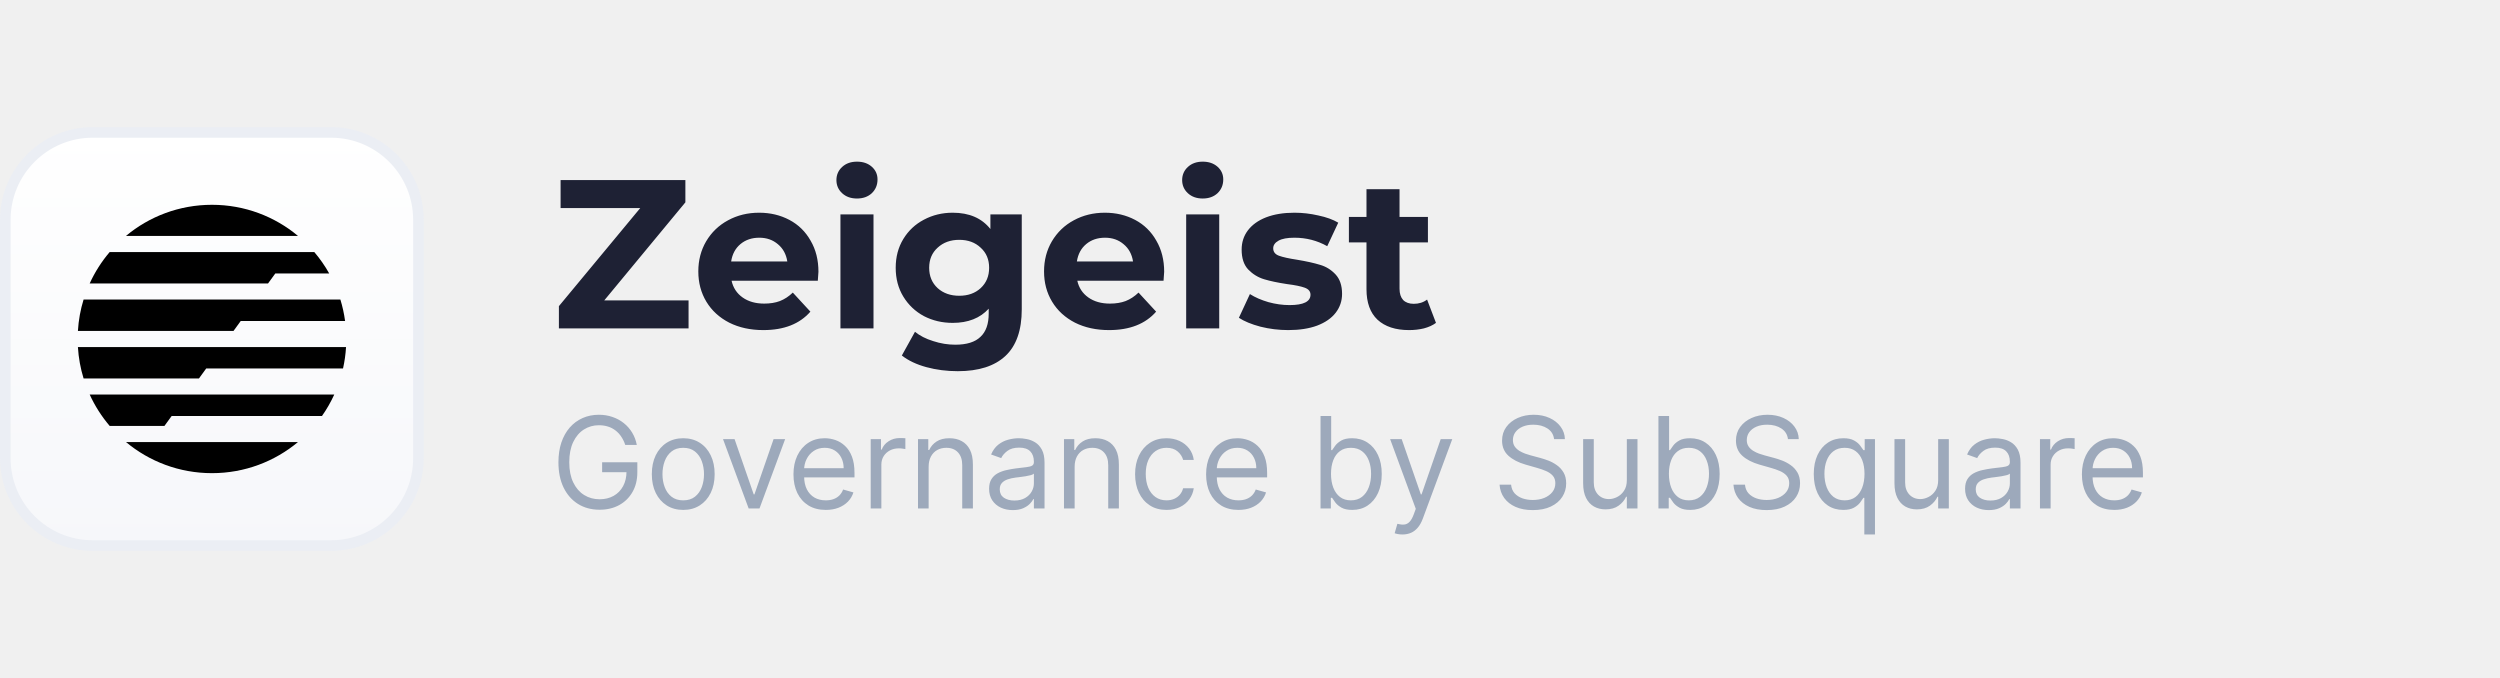
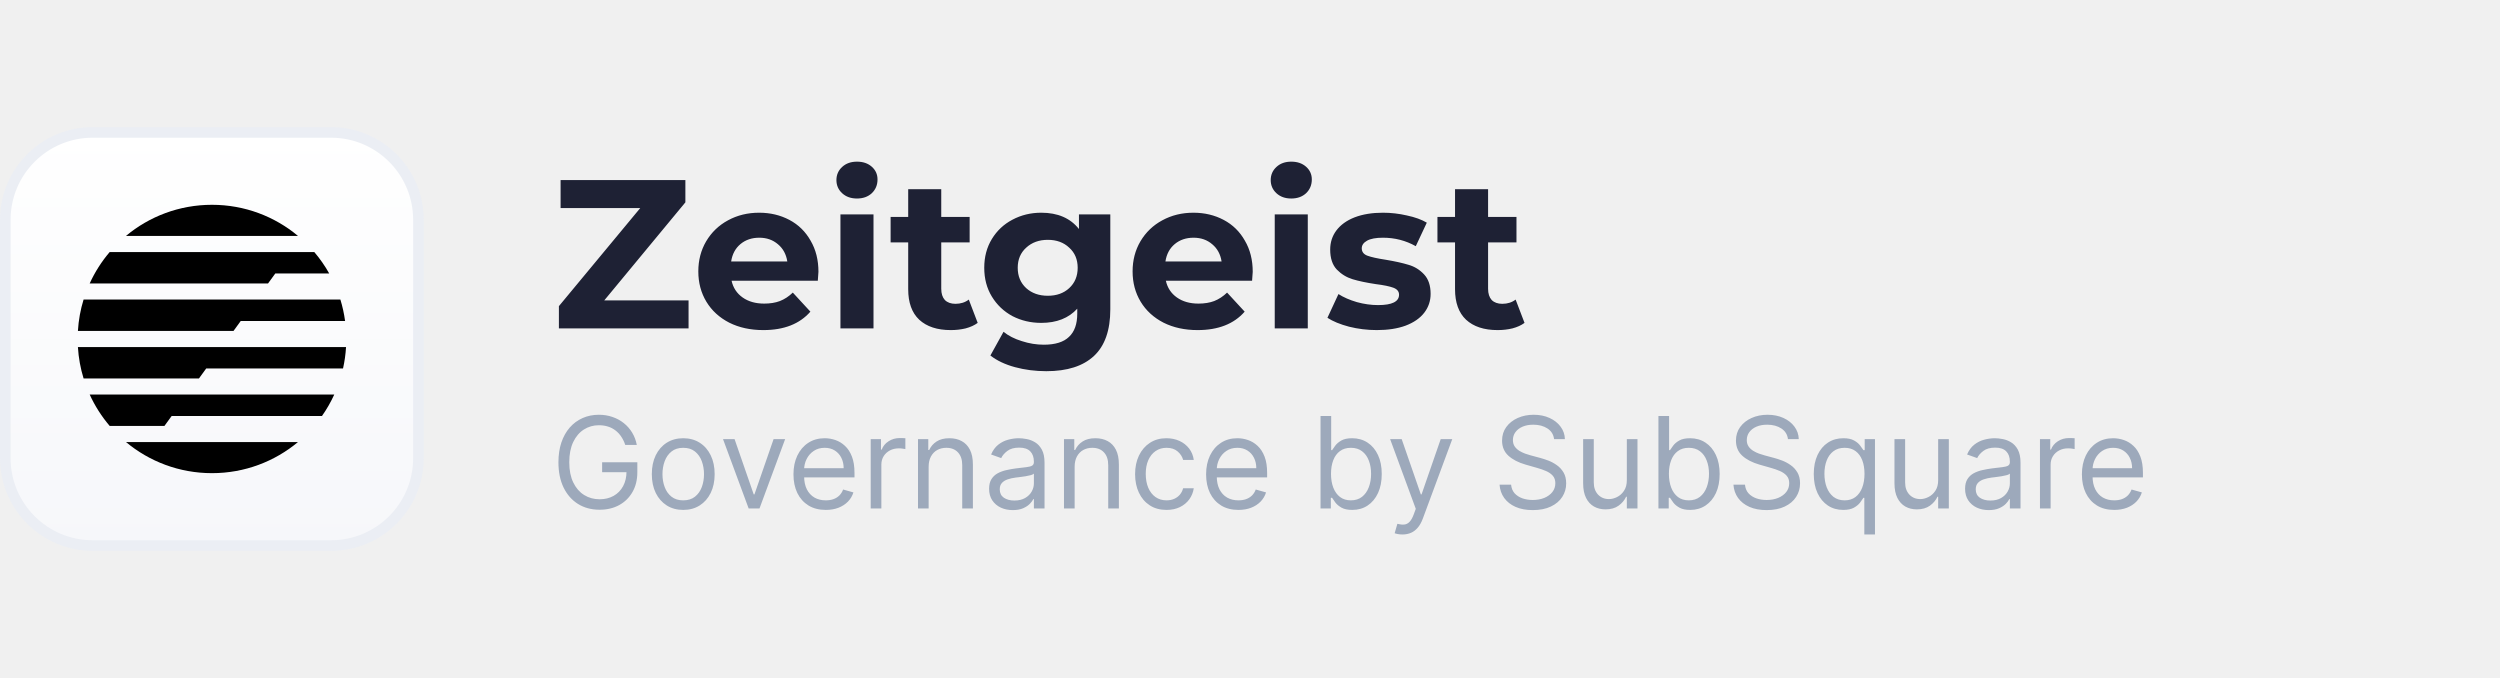
<svg xmlns="http://www.w3.org/2000/svg" width="236" height="64" viewBox="0 0 236 64" fill="none">
  <g clip-path="url(#clip0_13417_70935)">
    <path d="M31.25 51.5L8.75 51.5C4.194 51.5 0.5 47.806 0.5 43.25L0.5 20.75C0.5 16.194 4.194 12.5 8.75 12.5L31.25 12.5C35.806 12.5 39.5 16.194 39.5 20.75L39.5 43.25C39.5 47.806 35.806 51.5 31.25 51.5Z" fill="url(#paint0_linear_13417_70935)" stroke="#EBEEF4" />
    <path d="M32.666 32.76H7.355C7.416 33.786 7.599 34.778 7.89 35.724L18.783 35.724L19.464 34.786H32.381C32.529 34.129 32.625 33.452 32.666 32.76Z" fill="black" />
    <path d="M31.555 37.244H8.467C8.958 38.321 9.596 39.318 10.355 40.208L15.522 40.208L16.203 39.271H30.393C30.84 38.635 31.229 37.957 31.555 37.244Z" fill="black" />
    <path d="M28.131 41.728H11.891C14.091 43.562 16.922 44.666 20.011 44.666C23.1 44.666 25.931 43.562 28.131 41.728Z" fill="black" />
    <path d="M7.355 31.24C7.416 30.214 7.599 29.221 7.89 28.276H32.132C32.333 28.93 32.483 29.608 32.576 30.302H22.725L22.043 31.24L7.355 31.24Z" fill="black" />
    <path d="M25.304 26.756L25.986 25.818H31.079C30.674 25.096 30.201 24.418 29.668 23.792H10.354C9.596 24.682 8.958 25.679 8.467 26.756L25.304 26.756Z" fill="black" />
    <path d="M11.89 22.272H28.131C25.932 20.437 23.1 19.333 20.011 19.333C16.921 19.333 14.09 20.437 11.89 22.272Z" fill="black" />
    <path d="M7.333 31.945C7.333 31.963 7.333 31.981 7.333 32C7.333 32.018 7.333 32.036 7.333 32.055V31.945Z" fill="black" />
  </g>
-   <path d="M65 28.36V31H52.76V28.9L60.44 19.64H52.92V17H64.7V19.1L57.04 28.36H65ZM77.261 25.66C77.261 25.7 77.241 25.98 77.201 26.5H69.061C69.208 27.167 69.555 27.693 70.101 28.08C70.648 28.467 71.328 28.66 72.141 28.66C72.701 28.66 73.195 28.58 73.621 28.42C74.061 28.247 74.468 27.98 74.841 27.62L76.501 29.42C75.488 30.58 74.008 31.16 72.061 31.16C70.848 31.16 69.775 30.927 68.841 30.46C67.908 29.98 67.188 29.32 66.681 28.48C66.175 27.64 65.921 26.687 65.921 25.62C65.921 24.567 66.168 23.62 66.661 22.78C67.168 21.927 67.855 21.267 68.721 20.8C69.601 20.32 70.581 20.08 71.661 20.08C72.715 20.08 73.668 20.307 74.521 20.76C75.375 21.213 76.041 21.867 76.521 22.72C77.015 23.56 77.261 24.54 77.261 25.66ZM71.681 22.44C70.975 22.44 70.381 22.64 69.901 23.04C69.421 23.44 69.128 23.987 69.021 24.68H74.321C74.215 24 73.921 23.46 73.441 23.06C72.961 22.647 72.375 22.44 71.681 22.44ZM79.338 20.24H82.458V31H79.338V20.24ZM80.898 18.74C80.325 18.74 79.858 18.573 79.498 18.24C79.138 17.907 78.958 17.493 78.958 17C78.958 16.507 79.138 16.093 79.498 15.76C79.858 15.427 80.325 15.26 80.898 15.26C81.472 15.26 81.938 15.42 82.298 15.74C82.658 16.06 82.838 16.46 82.838 16.94C82.838 17.46 82.658 17.893 82.298 18.24C81.938 18.573 81.472 18.74 80.898 18.74ZM96.454 20.24V29.2C96.454 31.173 95.941 32.64 94.914 33.6C93.887 34.56 92.387 35.04 90.414 35.04C89.374 35.04 88.387 34.913 87.454 34.66C86.521 34.407 85.747 34.04 85.134 33.56L86.374 31.32C86.827 31.693 87.401 31.987 88.094 32.2C88.787 32.427 89.481 32.54 90.174 32.54C91.254 32.54 92.047 32.293 92.554 31.8C93.074 31.32 93.334 30.587 93.334 29.6V29.14C92.521 30.033 91.387 30.48 89.934 30.48C88.947 30.48 88.041 30.267 87.214 29.84C86.401 29.4 85.754 28.787 85.274 28C84.794 27.213 84.554 26.307 84.554 25.28C84.554 24.253 84.794 23.347 85.274 22.56C85.754 21.773 86.401 21.167 87.214 20.74C88.041 20.3 88.947 20.08 89.934 20.08C91.494 20.08 92.681 20.593 93.494 21.62V20.24H96.454ZM90.554 27.92C91.381 27.92 92.054 27.68 92.574 27.2C93.107 26.707 93.374 26.067 93.374 25.28C93.374 24.493 93.107 23.86 92.574 23.38C92.054 22.887 91.381 22.64 90.554 22.64C89.727 22.64 89.047 22.887 88.514 23.38C87.981 23.86 87.714 24.493 87.714 25.28C87.714 26.067 87.981 26.707 88.514 27.2C89.047 27.68 89.727 27.92 90.554 27.92ZM109.898 25.66C109.898 25.7 109.878 25.98 109.838 26.5H101.698C101.845 27.167 102.191 27.693 102.738 28.08C103.285 28.467 103.965 28.66 104.778 28.66C105.338 28.66 105.831 28.58 106.258 28.42C106.698 28.247 107.105 27.98 107.478 27.62L109.138 29.42C108.125 30.58 106.645 31.16 104.698 31.16C103.485 31.16 102.411 30.927 101.478 30.46C100.545 29.98 99.825 29.32 99.318 28.48C98.811 27.64 98.558 26.687 98.558 25.62C98.558 24.567 98.805 23.62 99.298 22.78C99.805 21.927 100.491 21.267 101.358 20.8C102.238 20.32 103.218 20.08 104.298 20.08C105.351 20.08 106.305 20.307 107.158 20.76C108.011 21.213 108.678 21.867 109.158 22.72C109.651 23.56 109.898 24.54 109.898 25.66ZM104.318 22.44C103.611 22.44 103.018 22.64 102.538 23.04C102.058 23.44 101.765 23.987 101.658 24.68H106.958C106.851 24 106.558 23.46 106.078 23.06C105.598 22.647 105.011 22.44 104.318 22.44ZM111.975 20.24H115.095V31H111.975V20.24ZM113.535 18.74C112.962 18.74 112.495 18.573 112.135 18.24C111.775 17.907 111.595 17.493 111.595 17C111.595 16.507 111.775 16.093 112.135 15.76C112.495 15.427 112.962 15.26 113.535 15.26C114.108 15.26 114.575 15.42 114.935 15.74C115.295 16.06 115.475 16.46 115.475 16.94C115.475 17.46 115.295 17.893 114.935 18.24C114.575 18.573 114.108 18.74 113.535 18.74ZM121.611 31.16C120.717 31.16 119.844 31.053 118.991 30.84C118.137 30.613 117.457 30.333 116.951 30L117.991 27.76C118.471 28.067 119.051 28.32 119.731 28.52C120.411 28.707 121.077 28.8 121.731 28.8C123.051 28.8 123.711 28.473 123.711 27.82C123.711 27.513 123.531 27.293 123.171 27.16C122.811 27.027 122.257 26.913 121.511 26.82C120.631 26.687 119.904 26.533 119.331 26.36C118.757 26.187 118.257 25.88 117.831 25.44C117.417 25 117.211 24.373 117.211 23.56C117.211 22.88 117.404 22.28 117.791 21.76C118.191 21.227 118.764 20.813 119.511 20.52C120.271 20.227 121.164 20.08 122.191 20.08C122.951 20.08 123.704 20.167 124.451 20.34C125.211 20.5 125.837 20.727 126.331 21.02L125.291 23.24C124.344 22.707 123.311 22.44 122.191 22.44C121.524 22.44 121.024 22.533 120.691 22.72C120.357 22.907 120.191 23.147 120.191 23.44C120.191 23.773 120.371 24.007 120.731 24.14C121.091 24.273 121.664 24.4 122.451 24.52C123.331 24.667 124.051 24.827 124.611 25C125.171 25.16 125.657 25.46 126.071 25.9C126.484 26.34 126.691 26.953 126.691 27.74C126.691 28.407 126.491 29 126.091 29.52C125.691 30.04 125.104 30.447 124.331 30.74C123.571 31.02 122.664 31.16 121.611 31.16ZM135.556 30.48C135.249 30.707 134.869 30.88 134.416 31C133.976 31.107 133.509 31.16 133.016 31.16C131.736 31.16 130.742 30.833 130.036 30.18C129.342 29.527 128.996 28.567 128.996 27.3V22.88H127.336V20.48H128.996V17.86H132.116V20.48H134.796V22.88H132.116V27.26C132.116 27.713 132.229 28.067 132.456 28.32C132.696 28.56 133.029 28.68 133.456 28.68C133.949 28.68 134.369 28.547 134.716 28.28L135.556 30.48Z" fill="#1E2134" />
+   <path d="M65 28.36V31H52.76V28.9L60.44 19.64H52.92V17H64.7V19.1L57.04 28.36H65ZM77.261 25.66C77.261 25.7 77.241 25.98 77.201 26.5H69.061C69.208 27.167 69.555 27.693 70.101 28.08C70.648 28.467 71.328 28.66 72.141 28.66C72.701 28.66 73.195 28.58 73.621 28.42C74.061 28.247 74.468 27.98 74.841 27.62L76.501 29.42C75.488 30.58 74.008 31.16 72.061 31.16C70.848 31.16 69.775 30.927 68.841 30.46C67.908 29.98 67.188 29.32 66.681 28.48C66.175 27.64 65.921 26.687 65.921 25.62C65.921 24.567 66.168 23.62 66.661 22.78C67.168 21.927 67.855 21.267 68.721 20.8C69.601 20.32 70.581 20.08 71.661 20.08C72.715 20.08 73.668 20.307 74.521 20.76C75.375 21.213 76.041 21.867 76.521 22.72C77.015 23.56 77.261 24.54 77.261 25.66ZM71.681 22.44C70.975 22.44 70.381 22.64 69.901 23.04C69.421 23.44 69.128 23.987 69.021 24.68H74.321C74.215 24 73.921 23.46 73.441 23.06C72.961 22.647 72.375 22.44 71.681 22.44ZM79.338 20.24H82.458V31H79.338V20.24ZM80.898 18.74C80.325 18.74 79.858 18.573 79.498 18.24C79.138 17.907 78.958 17.493 78.958 17C78.958 16.507 79.138 16.093 79.498 15.76C79.858 15.427 80.325 15.26 80.898 15.26C81.472 15.26 81.938 15.42 82.298 15.74C82.658 16.06 82.838 16.46 82.838 16.94C82.838 17.46 82.658 17.893 82.298 18.24C81.938 18.573 81.472 18.74 80.898 18.74ZM92.294 30.48C91.987 30.707 91.607 30.88 91.154 31C90.714 31.107 90.247 31.16 89.754 31.16C88.474 31.16 87.481 30.833 86.774 30.18C86.081 29.527 85.734 28.567 85.734 27.3V22.88H84.074V20.48H85.734V17.86H88.854V20.48H91.534V22.88H88.854V27.26C88.854 27.713 88.967 28.067 89.194 28.32C89.434 28.56 89.767 28.68 90.194 28.68C90.687 28.68 91.107 28.547 91.454 28.28L92.294 30.48ZM104.813 20.24V29.2C104.813 31.173 104.3 32.64 103.273 33.6C102.247 34.56 100.747 35.04 98.773 35.04C97.733 35.04 96.747 34.913 95.813 34.66C94.88 34.407 94.107 34.04 93.493 33.56L94.733 31.32C95.187 31.693 95.76 31.987 96.453 32.2C97.147 32.427 97.84 32.54 98.533 32.54C99.613 32.54 100.407 32.293 100.913 31.8C101.433 31.32 101.693 30.587 101.693 29.6V29.14C100.88 30.033 99.747 30.48 98.293 30.48C97.307 30.48 96.4 30.267 95.573 29.84C94.76 29.4 94.113 28.787 93.633 28C93.153 27.213 92.913 26.307 92.913 25.28C92.913 24.253 93.153 23.347 93.633 22.56C94.113 21.773 94.76 21.167 95.573 20.74C96.4 20.3 97.307 20.08 98.293 20.08C99.853 20.08 101.04 20.593 101.853 21.62V20.24H104.813ZM98.913 27.92C99.74 27.92 100.413 27.68 100.933 27.2C101.467 26.707 101.733 26.067 101.733 25.28C101.733 24.493 101.467 23.86 100.933 23.38C100.413 22.887 99.74 22.64 98.913 22.64C98.087 22.64 97.407 22.887 96.873 23.38C96.34 23.86 96.073 24.493 96.073 25.28C96.073 26.067 96.34 26.707 96.873 27.2C97.407 27.68 98.087 27.92 98.913 27.92ZM118.257 25.66C118.257 25.7 118.237 25.98 118.197 26.5H110.057C110.204 27.167 110.551 27.693 111.097 28.08C111.644 28.467 112.324 28.66 113.137 28.66C113.697 28.66 114.191 28.58 114.617 28.42C115.057 28.247 115.464 27.98 115.837 27.62L117.497 29.42C116.484 30.58 115.004 31.16 113.057 31.16C111.844 31.16 110.771 30.927 109.837 30.46C108.904 29.98 108.184 29.32 107.677 28.48C107.171 27.64 106.917 26.687 106.917 25.62C106.917 24.567 107.164 23.62 107.657 22.78C108.164 21.927 108.851 21.267 109.717 20.8C110.597 20.32 111.577 20.08 112.657 20.08C113.711 20.08 114.664 20.307 115.517 20.76C116.371 21.213 117.037 21.867 117.517 22.72C118.011 23.56 118.257 24.54 118.257 25.66ZM112.677 22.44C111.971 22.44 111.377 22.64 110.897 23.04C110.417 23.44 110.124 23.987 110.017 24.68H115.317C115.211 24 114.917 23.46 114.437 23.06C113.957 22.647 113.371 22.44 112.677 22.44ZM120.335 20.24H123.455V31H120.335V20.24ZM121.895 18.74C121.321 18.74 120.855 18.573 120.495 18.24C120.135 17.907 119.955 17.493 119.955 17C119.955 16.507 120.135 16.093 120.495 15.76C120.855 15.427 121.321 15.26 121.895 15.26C122.468 15.26 122.935 15.42 123.295 15.74C123.655 16.06 123.835 16.46 123.835 16.94C123.835 17.46 123.655 17.893 123.295 18.24C122.935 18.573 122.468 18.74 121.895 18.74ZM129.97 31.16C129.077 31.16 128.203 31.053 127.35 30.84C126.497 30.613 125.817 30.333 125.31 30L126.35 27.76C126.83 28.067 127.41 28.32 128.09 28.52C128.77 28.707 129.437 28.8 130.09 28.8C131.41 28.8 132.07 28.473 132.07 27.82C132.07 27.513 131.89 27.293 131.53 27.16C131.17 27.027 130.617 26.913 129.87 26.82C128.99 26.687 128.263 26.533 127.69 26.36C127.117 26.187 126.617 25.88 126.19 25.44C125.777 25 125.57 24.373 125.57 23.56C125.57 22.88 125.763 22.28 126.15 21.76C126.55 21.227 127.123 20.813 127.87 20.52C128.63 20.227 129.523 20.08 130.55 20.08C131.31 20.08 132.063 20.167 132.81 20.34C133.57 20.5 134.197 20.727 134.69 21.02L133.65 23.24C132.703 22.707 131.67 22.44 130.55 22.44C129.883 22.44 129.383 22.533 129.05 22.72C128.717 22.907 128.55 23.147 128.55 23.44C128.55 23.773 128.73 24.007 129.09 24.14C129.45 24.273 130.023 24.4 130.81 24.52C131.69 24.667 132.41 24.827 132.97 25C133.53 25.16 134.017 25.46 134.43 25.9C134.843 26.34 135.05 26.953 135.05 27.74C135.05 28.407 134.85 29 134.45 29.52C134.05 30.04 133.463 30.447 132.69 30.74C131.93 31.02 131.023 31.16 129.97 31.16ZM143.915 30.48C143.608 30.707 143.228 30.88 142.775 31C142.335 31.107 141.868 31.16 141.375 31.16C140.095 31.16 139.102 30.833 138.395 30.18C137.702 29.527 137.355 28.567 137.355 27.3V22.88H135.695V20.48H137.355V17.86H140.475V20.48H143.155V22.88H140.475V27.26C140.475 27.713 140.588 28.067 140.815 28.32C141.055 28.56 141.388 28.68 141.815 28.68C142.308 28.68 142.728 28.547 143.075 28.28L143.915 30.48Z" fill="#1E2134" />
  <path d="M59.023 42C58.929 41.713 58.805 41.456 58.652 41.229C58.501 40.999 58.321 40.803 58.111 40.641C57.903 40.479 57.668 40.355 57.403 40.27C57.139 40.185 56.849 40.142 56.534 40.142C56.017 40.142 55.547 40.276 55.124 40.543C54.7 40.81 54.364 41.203 54.114 41.723C53.864 42.243 53.739 42.881 53.739 43.636C53.739 44.392 53.865 45.03 54.118 45.55C54.371 46.07 54.713 46.463 55.145 46.73C55.577 46.997 56.062 47.131 56.602 47.131C57.102 47.131 57.543 47.024 57.923 46.811C58.307 46.595 58.605 46.291 58.818 45.899C59.034 45.504 59.142 45.04 59.142 44.506L59.466 44.574H56.841V43.636H60.165V44.574C60.165 45.293 60.011 45.918 59.705 46.449C59.401 46.98 58.98 47.392 58.443 47.685C57.909 47.974 57.295 48.119 56.602 48.119C55.83 48.119 55.151 47.938 54.565 47.574C53.983 47.21 53.528 46.693 53.202 46.023C52.878 45.352 52.716 44.557 52.716 43.636C52.716 42.946 52.808 42.325 52.993 41.774C53.18 41.22 53.445 40.749 53.785 40.359C54.126 39.97 54.53 39.672 54.996 39.465C55.462 39.257 55.974 39.153 56.534 39.153C56.994 39.153 57.423 39.223 57.821 39.362C58.222 39.499 58.578 39.693 58.891 39.946C59.206 40.196 59.469 40.496 59.679 40.845C59.889 41.192 60.034 41.577 60.114 42H59.023ZM64.498 48.136C63.907 48.136 63.388 47.996 62.942 47.715C62.499 47.433 62.152 47.04 61.902 46.534C61.655 46.028 61.532 45.438 61.532 44.761C61.532 44.08 61.655 43.484 61.902 42.976C62.152 42.467 62.499 42.072 62.942 41.791C63.388 41.51 63.907 41.369 64.498 41.369C65.088 41.369 65.606 41.51 66.049 41.791C66.495 42.072 66.841 42.467 67.088 42.976C67.338 43.484 67.463 44.08 67.463 44.761C67.463 45.438 67.338 46.028 67.088 46.534C66.841 47.04 66.495 47.433 66.049 47.715C65.606 47.996 65.088 48.136 64.498 48.136ZM64.498 47.233C64.946 47.233 65.316 47.118 65.606 46.888C65.895 46.658 66.11 46.355 66.249 45.98C66.388 45.605 66.458 45.199 66.458 44.761C66.458 44.324 66.388 43.916 66.249 43.538C66.11 43.16 65.895 42.855 65.606 42.622C65.316 42.389 64.946 42.273 64.498 42.273C64.049 42.273 63.679 42.389 63.39 42.622C63.1 42.855 62.885 43.16 62.746 43.538C62.607 43.916 62.537 44.324 62.537 44.761C62.537 45.199 62.607 45.605 62.746 45.98C62.885 46.355 63.1 46.658 63.39 46.888C63.679 47.118 64.049 47.233 64.498 47.233ZM74.117 41.455L71.696 48H70.673L68.253 41.455H69.344L71.151 46.67H71.219L73.026 41.455H74.117ZM77.954 48.136C77.323 48.136 76.779 47.997 76.322 47.719C75.867 47.438 75.516 47.045 75.269 46.543C75.025 46.037 74.903 45.449 74.903 44.778C74.903 44.108 75.025 43.517 75.269 43.006C75.516 42.492 75.86 42.091 76.3 41.804C76.744 41.514 77.261 41.369 77.852 41.369C78.192 41.369 78.529 41.426 78.862 41.54C79.194 41.653 79.496 41.838 79.769 42.094C80.042 42.347 80.259 42.682 80.421 43.099C80.583 43.517 80.664 44.031 80.664 44.642V45.068H75.619V44.199H79.641C79.641 43.83 79.567 43.5 79.42 43.21C79.275 42.92 79.067 42.692 78.798 42.524C78.531 42.356 78.215 42.273 77.852 42.273C77.451 42.273 77.104 42.372 76.812 42.571C76.522 42.767 76.299 43.023 76.143 43.338C75.987 43.653 75.908 43.992 75.908 44.352V44.932C75.908 45.426 75.994 45.845 76.164 46.189C76.337 46.53 76.577 46.79 76.884 46.969C77.191 47.145 77.548 47.233 77.954 47.233C78.218 47.233 78.457 47.196 78.67 47.122C78.886 47.045 79.072 46.932 79.228 46.781C79.384 46.628 79.505 46.438 79.59 46.21L80.562 46.483C80.46 46.812 80.288 47.102 80.046 47.352C79.805 47.599 79.506 47.793 79.151 47.932C78.796 48.068 78.397 48.136 77.954 48.136ZM82.194 48V41.455H83.165V42.443H83.234C83.353 42.119 83.569 41.856 83.881 41.655C84.194 41.453 84.546 41.352 84.938 41.352C85.012 41.352 85.104 41.354 85.215 41.356C85.326 41.359 85.41 41.364 85.467 41.369V42.392C85.433 42.383 85.354 42.371 85.232 42.354C85.113 42.334 84.987 42.324 84.853 42.324C84.535 42.324 84.251 42.391 84.001 42.524C83.754 42.655 83.558 42.837 83.413 43.07C83.271 43.3 83.2 43.562 83.2 43.858V48H82.194ZM87.664 44.062V48H86.659V41.455H87.63V42.477H87.716C87.869 42.145 88.102 41.878 88.414 41.676C88.727 41.472 89.13 41.369 89.625 41.369C90.068 41.369 90.456 41.46 90.788 41.642C91.12 41.821 91.379 42.094 91.564 42.46C91.748 42.824 91.841 43.284 91.841 43.841V48H90.835V43.909C90.835 43.395 90.701 42.994 90.434 42.707C90.167 42.418 89.801 42.273 89.335 42.273C89.014 42.273 88.727 42.342 88.474 42.481C88.224 42.621 88.027 42.824 87.882 43.091C87.737 43.358 87.664 43.682 87.664 44.062ZM95.604 48.153C95.19 48.153 94.813 48.075 94.475 47.919C94.137 47.76 93.869 47.531 93.67 47.233C93.471 46.932 93.371 46.568 93.371 46.142C93.371 45.767 93.445 45.463 93.593 45.23C93.741 44.994 93.938 44.81 94.185 44.676C94.433 44.543 94.705 44.443 95.004 44.378C95.305 44.31 95.607 44.256 95.911 44.216C96.309 44.165 96.631 44.126 96.879 44.101C97.129 44.072 97.31 44.026 97.424 43.96C97.54 43.895 97.599 43.781 97.599 43.619V43.585C97.599 43.165 97.484 42.838 97.254 42.605C97.026 42.372 96.681 42.256 96.218 42.256C95.738 42.256 95.362 42.361 95.089 42.571C94.816 42.781 94.624 43.006 94.513 43.244L93.559 42.903C93.729 42.506 93.957 42.196 94.241 41.974C94.528 41.75 94.84 41.594 95.178 41.506C95.519 41.415 95.854 41.369 96.184 41.369C96.394 41.369 96.636 41.395 96.908 41.446C97.184 41.494 97.45 41.595 97.705 41.749C97.964 41.902 98.178 42.133 98.349 42.443C98.519 42.753 98.604 43.168 98.604 43.688V48H97.599V47.114H97.548C97.479 47.256 97.366 47.408 97.207 47.57C97.048 47.731 96.836 47.869 96.572 47.983C96.308 48.097 95.985 48.153 95.604 48.153ZM95.758 47.25C96.156 47.25 96.491 47.172 96.763 47.016C97.039 46.859 97.246 46.658 97.386 46.41C97.528 46.163 97.599 45.903 97.599 45.631V44.71C97.556 44.761 97.462 44.808 97.317 44.851C97.175 44.891 97.011 44.926 96.823 44.957C96.638 44.986 96.458 45.011 96.282 45.034C96.109 45.054 95.968 45.071 95.86 45.085C95.599 45.119 95.354 45.175 95.127 45.251C94.903 45.325 94.721 45.438 94.582 45.588C94.445 45.736 94.377 45.938 94.377 46.193C94.377 46.543 94.506 46.807 94.765 46.986C95.026 47.162 95.357 47.25 95.758 47.25ZM101.446 44.062V48H100.44V41.455H101.412V42.477H101.497C101.65 42.145 101.883 41.878 102.196 41.676C102.508 41.472 102.912 41.369 103.406 41.369C103.849 41.369 104.237 41.46 104.569 41.642C104.902 41.821 105.16 42.094 105.345 42.46C105.529 42.824 105.622 43.284 105.622 43.841V48H104.616V43.909C104.616 43.395 104.483 42.994 104.216 42.707C103.949 42.418 103.582 42.273 103.116 42.273C102.795 42.273 102.508 42.342 102.255 42.481C102.005 42.621 101.808 42.824 101.663 43.091C101.518 43.358 101.446 43.682 101.446 44.062ZM110.119 48.136C109.505 48.136 108.977 47.992 108.533 47.702C108.09 47.412 107.749 47.013 107.511 46.504C107.272 45.996 107.153 45.415 107.153 44.761C107.153 44.097 107.275 43.51 107.519 43.001C107.766 42.49 108.11 42.091 108.55 41.804C108.994 41.514 109.511 41.369 110.102 41.369C110.562 41.369 110.977 41.455 111.346 41.625C111.715 41.795 112.018 42.034 112.254 42.341C112.489 42.648 112.636 43.006 112.692 43.415H111.687C111.61 43.117 111.44 42.852 111.175 42.622C110.914 42.389 110.562 42.273 110.119 42.273C109.727 42.273 109.383 42.375 109.087 42.58C108.795 42.781 108.566 43.067 108.401 43.436C108.239 43.803 108.158 44.233 108.158 44.727C108.158 45.233 108.238 45.673 108.397 46.048C108.559 46.423 108.786 46.715 109.079 46.922C109.374 47.129 109.721 47.233 110.119 47.233C110.38 47.233 110.617 47.188 110.83 47.097C111.043 47.006 111.224 46.875 111.371 46.705C111.519 46.534 111.624 46.33 111.687 46.091H112.692C112.636 46.477 112.495 46.825 112.271 47.135C112.049 47.442 111.755 47.686 111.388 47.868C111.025 48.047 110.602 48.136 110.119 48.136ZM116.907 48.136C116.276 48.136 115.732 47.997 115.275 47.719C114.82 47.438 114.469 47.045 114.222 46.543C113.978 46.037 113.856 45.449 113.856 44.778C113.856 44.108 113.978 43.517 114.222 43.006C114.469 42.492 114.813 42.091 115.254 41.804C115.697 41.514 116.214 41.369 116.805 41.369C117.146 41.369 117.482 41.426 117.815 41.54C118.147 41.653 118.45 41.838 118.722 42.094C118.995 42.347 119.212 42.682 119.374 43.099C119.536 43.517 119.617 44.031 119.617 44.642V45.068H114.572V44.199H118.594C118.594 43.83 118.521 43.5 118.373 43.21C118.228 42.92 118.021 42.692 117.751 42.524C117.484 42.356 117.168 42.273 116.805 42.273C116.404 42.273 116.058 42.372 115.765 42.571C115.475 42.767 115.252 43.023 115.096 43.338C114.94 43.653 114.862 43.992 114.862 44.352V44.932C114.862 45.426 114.947 45.845 115.117 46.189C115.29 46.53 115.531 46.79 115.837 46.969C116.144 47.145 116.501 47.233 116.907 47.233C117.171 47.233 117.41 47.196 117.623 47.122C117.839 47.045 118.025 46.932 118.181 46.781C118.337 46.628 118.458 46.438 118.543 46.21L119.515 46.483C119.413 46.812 119.241 47.102 118.999 47.352C118.758 47.599 118.46 47.793 118.104 47.932C117.749 48.068 117.35 48.136 116.907 48.136ZM124.658 48V39.273H125.664V42.494H125.749C125.823 42.381 125.925 42.236 126.056 42.06C126.19 41.881 126.38 41.722 126.627 41.582C126.877 41.44 127.215 41.369 127.641 41.369C128.192 41.369 128.678 41.507 129.099 41.783C129.519 42.058 129.847 42.449 130.083 42.955C130.319 43.46 130.437 44.057 130.437 44.744C130.437 45.438 130.319 46.038 130.083 46.547C129.847 47.053 129.521 47.445 129.103 47.723C128.685 47.999 128.204 48.136 127.658 48.136C127.238 48.136 126.901 48.067 126.648 47.928C126.396 47.785 126.201 47.625 126.065 47.446C125.928 47.264 125.823 47.114 125.749 46.994H125.63V48H124.658ZM125.647 44.727C125.647 45.222 125.719 45.658 125.864 46.035C126.009 46.41 126.221 46.705 126.499 46.918C126.778 47.128 127.119 47.233 127.522 47.233C127.942 47.233 128.293 47.122 128.575 46.901C128.859 46.676 129.072 46.375 129.214 45.997C129.359 45.617 129.431 45.193 129.431 44.727C129.431 44.267 129.36 43.852 129.218 43.483C129.079 43.111 128.867 42.817 128.583 42.601C128.302 42.382 127.948 42.273 127.522 42.273C127.113 42.273 126.769 42.376 126.491 42.584C126.212 42.788 126.002 43.075 125.86 43.445C125.718 43.811 125.647 44.239 125.647 44.727ZM132.388 50.455C132.218 50.455 132.066 50.44 131.933 50.412C131.799 50.386 131.707 50.361 131.656 50.335L131.911 49.449C132.156 49.511 132.371 49.534 132.559 49.517C132.746 49.5 132.913 49.416 133.058 49.266C133.205 49.118 133.34 48.878 133.462 48.545L133.65 48.034L131.229 41.455H132.32L134.127 46.67H134.195L136.002 41.455H137.093L134.315 48.955C134.19 49.293 134.035 49.572 133.85 49.794C133.665 50.019 133.451 50.185 133.207 50.293C132.965 50.401 132.692 50.455 132.388 50.455ZM146.705 41.455C146.653 41.023 146.446 40.688 146.082 40.449C145.719 40.21 145.273 40.091 144.744 40.091C144.358 40.091 144.02 40.153 143.73 40.278C143.443 40.403 143.219 40.575 143.057 40.794C142.898 41.013 142.818 41.261 142.818 41.54C142.818 41.773 142.874 41.973 142.984 42.141C143.098 42.305 143.243 42.443 143.419 42.554C143.595 42.662 143.78 42.751 143.973 42.822C144.166 42.891 144.344 42.946 144.506 42.989L145.392 43.227C145.619 43.287 145.872 43.369 146.151 43.474C146.432 43.58 146.7 43.723 146.956 43.905C147.214 44.084 147.428 44.314 147.595 44.595C147.763 44.876 147.847 45.222 147.847 45.631C147.847 46.102 147.723 46.528 147.476 46.909C147.232 47.29 146.874 47.592 146.402 47.817C145.933 48.041 145.364 48.153 144.693 48.153C144.068 48.153 143.527 48.053 143.07 47.851C142.615 47.649 142.257 47.368 141.996 47.007C141.737 46.646 141.591 46.227 141.557 45.75H142.648C142.676 46.08 142.787 46.352 142.98 46.568C143.176 46.781 143.423 46.94 143.722 47.045C144.023 47.148 144.347 47.199 144.693 47.199C145.097 47.199 145.459 47.133 145.78 47.003C146.101 46.869 146.355 46.685 146.543 46.449C146.73 46.21 146.824 45.932 146.824 45.614C146.824 45.324 146.743 45.088 146.581 44.906C146.419 44.724 146.206 44.577 145.942 44.463C145.678 44.349 145.392 44.25 145.085 44.165L144.011 43.858C143.33 43.662 142.79 43.382 142.392 43.019C141.994 42.655 141.795 42.179 141.795 41.591C141.795 41.102 141.928 40.676 142.192 40.312C142.459 39.946 142.817 39.662 143.266 39.46C143.717 39.256 144.222 39.153 144.778 39.153C145.341 39.153 145.841 39.254 146.278 39.456C146.716 39.655 147.063 39.928 147.318 40.274C147.577 40.621 147.713 41.014 147.727 41.455H146.705ZM153.573 45.324V41.455H154.578V48H153.573V46.892H153.505C153.351 47.224 153.113 47.507 152.789 47.74C152.465 47.97 152.056 48.085 151.561 48.085C151.152 48.085 150.789 47.996 150.471 47.817C150.152 47.635 149.902 47.362 149.721 46.999C149.539 46.632 149.448 46.17 149.448 45.614V41.455H150.453V45.545C150.453 46.023 150.587 46.403 150.854 46.688C151.124 46.972 151.468 47.114 151.885 47.114C152.135 47.114 152.39 47.05 152.648 46.922C152.909 46.794 153.128 46.598 153.304 46.334C153.483 46.07 153.573 45.733 153.573 45.324ZM156.557 48V39.273H157.562V42.494H157.648C157.722 42.381 157.824 42.236 157.955 42.06C158.088 41.881 158.278 41.722 158.526 41.582C158.776 41.44 159.114 41.369 159.54 41.369C160.091 41.369 160.577 41.507 160.997 41.783C161.418 42.058 161.746 42.449 161.982 42.955C162.217 43.46 162.335 44.057 162.335 44.744C162.335 45.438 162.217 46.038 161.982 46.547C161.746 47.053 161.419 47.445 161.001 47.723C160.584 47.999 160.102 48.136 159.557 48.136C159.136 48.136 158.8 48.067 158.547 47.928C158.294 47.785 158.099 47.625 157.963 47.446C157.827 47.264 157.722 47.114 157.648 46.994H157.528V48H156.557ZM157.545 44.727C157.545 45.222 157.618 45.658 157.763 46.035C157.908 46.41 158.119 46.705 158.398 46.918C158.676 47.128 159.017 47.233 159.42 47.233C159.841 47.233 160.192 47.122 160.473 46.901C160.757 46.676 160.97 46.375 161.112 45.997C161.257 45.617 161.33 45.193 161.33 44.727C161.33 44.267 161.259 43.852 161.116 43.483C160.977 43.111 160.766 42.817 160.482 42.601C160.2 42.382 159.847 42.273 159.42 42.273C159.011 42.273 158.668 42.376 158.389 42.584C158.111 42.788 157.901 43.075 157.759 43.445C157.616 43.811 157.545 44.239 157.545 44.727ZM168.783 41.455C168.732 41.023 168.524 40.688 168.161 40.449C167.797 40.21 167.351 40.091 166.822 40.091C166.436 40.091 166.098 40.153 165.808 40.278C165.521 40.403 165.297 40.575 165.135 40.794C164.976 41.013 164.896 41.261 164.896 41.54C164.896 41.773 164.952 41.973 165.062 42.141C165.176 42.305 165.321 42.443 165.497 42.554C165.673 42.662 165.858 42.751 166.051 42.822C166.244 42.891 166.422 42.946 166.584 42.989L167.47 43.227C167.697 43.287 167.95 43.369 168.229 43.474C168.51 43.58 168.778 43.723 169.034 43.905C169.293 44.084 169.506 44.314 169.673 44.595C169.841 44.876 169.925 45.222 169.925 45.631C169.925 46.102 169.801 46.528 169.554 46.909C169.31 47.29 168.952 47.592 168.48 47.817C168.011 48.041 167.442 48.153 166.771 48.153C166.146 48.153 165.605 48.053 165.148 47.851C164.693 47.649 164.335 47.368 164.074 47.007C163.815 46.646 163.669 46.227 163.635 45.75H164.726C164.754 46.08 164.865 46.352 165.058 46.568C165.254 46.781 165.501 46.94 165.8 47.045C166.101 47.148 166.425 47.199 166.771 47.199C167.175 47.199 167.537 47.133 167.858 47.003C168.179 46.869 168.433 46.685 168.621 46.449C168.808 46.21 168.902 45.932 168.902 45.614C168.902 45.324 168.821 45.088 168.659 44.906C168.497 44.724 168.284 44.577 168.02 44.463C167.756 44.349 167.47 44.25 167.163 44.165L166.089 43.858C165.408 43.662 164.868 43.382 164.47 43.019C164.072 42.655 163.874 42.179 163.874 41.591C163.874 41.102 164.006 40.676 164.27 40.312C164.537 39.946 164.895 39.662 165.344 39.46C165.795 39.256 166.3 39.153 166.857 39.153C167.419 39.153 167.919 39.254 168.357 39.456C168.794 39.655 169.141 39.928 169.396 40.274C169.655 40.621 169.791 41.014 169.805 41.455H168.783ZM175.992 50.455V46.994H175.907C175.833 47.114 175.728 47.264 175.591 47.446C175.455 47.625 175.26 47.785 175.007 47.928C174.755 48.067 174.418 48.136 173.998 48.136C173.452 48.136 172.971 47.999 172.553 47.723C172.135 47.445 171.809 47.053 171.573 46.547C171.337 46.038 171.219 45.438 171.219 44.744C171.219 44.057 171.337 43.46 171.573 42.955C171.809 42.449 172.137 42.058 172.557 41.783C172.978 41.507 173.463 41.369 174.015 41.369C174.441 41.369 174.777 41.44 175.025 41.582C175.275 41.722 175.465 41.881 175.596 42.06C175.729 42.236 175.833 42.381 175.907 42.494H176.026V41.455H176.998V50.455H175.992ZM174.134 47.233C174.537 47.233 174.878 47.128 175.157 46.918C175.435 46.705 175.647 46.41 175.792 46.035C175.936 45.658 176.009 45.222 176.009 44.727C176.009 44.239 175.938 43.811 175.796 43.445C175.654 43.075 175.444 42.788 175.165 42.584C174.887 42.376 174.543 42.273 174.134 42.273C173.708 42.273 173.353 42.382 173.069 42.601C172.787 42.817 172.576 43.111 172.434 43.483C172.294 43.852 172.225 44.267 172.225 44.727C172.225 45.193 172.296 45.617 172.438 45.997C172.583 46.375 172.796 46.676 173.077 46.901C173.361 47.122 173.713 47.233 174.134 47.233ZM182.963 45.324V41.455H183.969V48H182.963V46.892H182.895C182.742 47.224 182.503 47.507 182.179 47.74C181.855 47.97 181.446 48.085 180.952 48.085C180.543 48.085 180.179 47.996 179.861 47.817C179.543 47.635 179.293 47.362 179.111 46.999C178.929 46.632 178.838 46.17 178.838 45.614V41.455H179.844V45.545C179.844 46.023 179.978 46.403 180.245 46.688C180.515 46.972 180.858 47.114 181.276 47.114C181.526 47.114 181.78 47.05 182.039 46.922C182.3 46.794 182.519 46.598 182.695 46.334C182.874 46.07 182.963 45.733 182.963 45.324ZM187.737 48.153C187.322 48.153 186.946 48.075 186.608 47.919C186.27 47.76 186.001 47.531 185.803 47.233C185.604 46.932 185.504 46.568 185.504 46.142C185.504 45.767 185.578 45.463 185.726 45.23C185.874 44.994 186.071 44.81 186.318 44.676C186.565 44.543 186.838 44.443 187.136 44.378C187.438 44.31 187.74 44.256 188.044 44.216C188.442 44.165 188.764 44.126 189.011 44.101C189.261 44.072 189.443 44.026 189.557 43.96C189.673 43.895 189.732 43.781 189.732 43.619V43.585C189.732 43.165 189.616 42.838 189.386 42.605C189.159 42.372 188.814 42.256 188.351 42.256C187.871 42.256 187.494 42.361 187.222 42.571C186.949 42.781 186.757 43.006 186.646 43.244L185.692 42.903C185.862 42.506 186.089 42.196 186.374 41.974C186.661 41.75 186.973 41.594 187.311 41.506C187.652 41.415 187.987 41.369 188.317 41.369C188.527 41.369 188.768 41.395 189.041 41.446C189.317 41.494 189.582 41.595 189.838 41.749C190.097 41.902 190.311 42.133 190.482 42.443C190.652 42.753 190.737 43.168 190.737 43.688V48H189.732V47.114H189.68C189.612 47.256 189.499 47.408 189.339 47.57C189.18 47.731 188.969 47.869 188.705 47.983C188.44 48.097 188.118 48.153 187.737 48.153ZM187.891 47.25C188.288 47.25 188.624 47.172 188.896 47.016C189.172 46.859 189.379 46.658 189.518 46.41C189.661 46.163 189.732 45.903 189.732 45.631V44.71C189.689 44.761 189.595 44.808 189.45 44.851C189.308 44.891 189.143 44.926 188.956 44.957C188.771 44.986 188.591 45.011 188.415 45.034C188.241 45.054 188.101 45.071 187.993 45.085C187.732 45.119 187.487 45.175 187.26 45.251C187.036 45.325 186.854 45.438 186.714 45.588C186.578 45.736 186.51 45.938 186.51 46.193C186.51 46.543 186.639 46.807 186.898 46.986C187.159 47.162 187.49 47.25 187.891 47.25ZM192.573 48V41.455H193.544V42.443H193.613C193.732 42.119 193.948 41.856 194.26 41.655C194.573 41.453 194.925 41.352 195.317 41.352C195.391 41.352 195.483 41.354 195.594 41.356C195.705 41.359 195.789 41.364 195.846 41.369V42.392C195.811 42.383 195.733 42.371 195.611 42.354C195.492 42.334 195.365 42.324 195.232 42.324C194.914 42.324 194.63 42.391 194.38 42.524C194.132 42.655 193.936 42.837 193.792 43.07C193.65 43.3 193.578 43.562 193.578 43.858V48H192.573ZM199.583 48.136C198.952 48.136 198.408 47.997 197.951 47.719C197.496 47.438 197.145 47.045 196.898 46.543C196.654 46.037 196.532 45.449 196.532 44.778C196.532 44.108 196.654 43.517 196.898 43.006C197.145 42.492 197.489 42.091 197.929 41.804C198.373 41.514 198.89 41.369 199.48 41.369C199.821 41.369 200.158 41.426 200.49 41.54C200.823 41.653 201.125 41.838 201.398 42.094C201.671 42.347 201.888 42.682 202.05 43.099C202.212 43.517 202.293 44.031 202.293 44.642V45.068H197.248V44.199H201.27C201.27 43.83 201.196 43.5 201.049 43.21C200.904 42.92 200.696 42.692 200.426 42.524C200.159 42.356 199.844 42.273 199.48 42.273C199.08 42.273 198.733 42.372 198.441 42.571C198.151 42.767 197.928 43.023 197.772 43.338C197.615 43.653 197.537 43.992 197.537 44.352V44.932C197.537 45.426 197.623 45.845 197.793 46.189C197.966 46.53 198.206 46.79 198.513 46.969C198.82 47.145 199.176 47.233 199.583 47.233C199.847 47.233 200.086 47.196 200.299 47.122C200.515 47.045 200.701 46.932 200.857 46.781C201.013 46.628 201.134 46.438 201.219 46.21L202.191 46.483C202.088 46.812 201.917 47.102 201.675 47.352C201.434 47.599 201.135 47.793 200.78 47.932C200.425 48.068 200.026 48.136 199.583 48.136Z" fill="#9DA9BB" />
  <defs>
    <linearGradient id="paint0_linear_13417_70935" x1="20" y1="52" x2="20" y2="12" gradientUnits="userSpaceOnUse">
      <stop stop-color="#F6F7FA" />
      <stop offset="1" stop-color="white" />
    </linearGradient>
    <clipPath id="clip0_13417_70935">
      <rect width="40" height="40" fill="white" transform="translate(0 12)" />
    </clipPath>
  </defs>
</svg>
